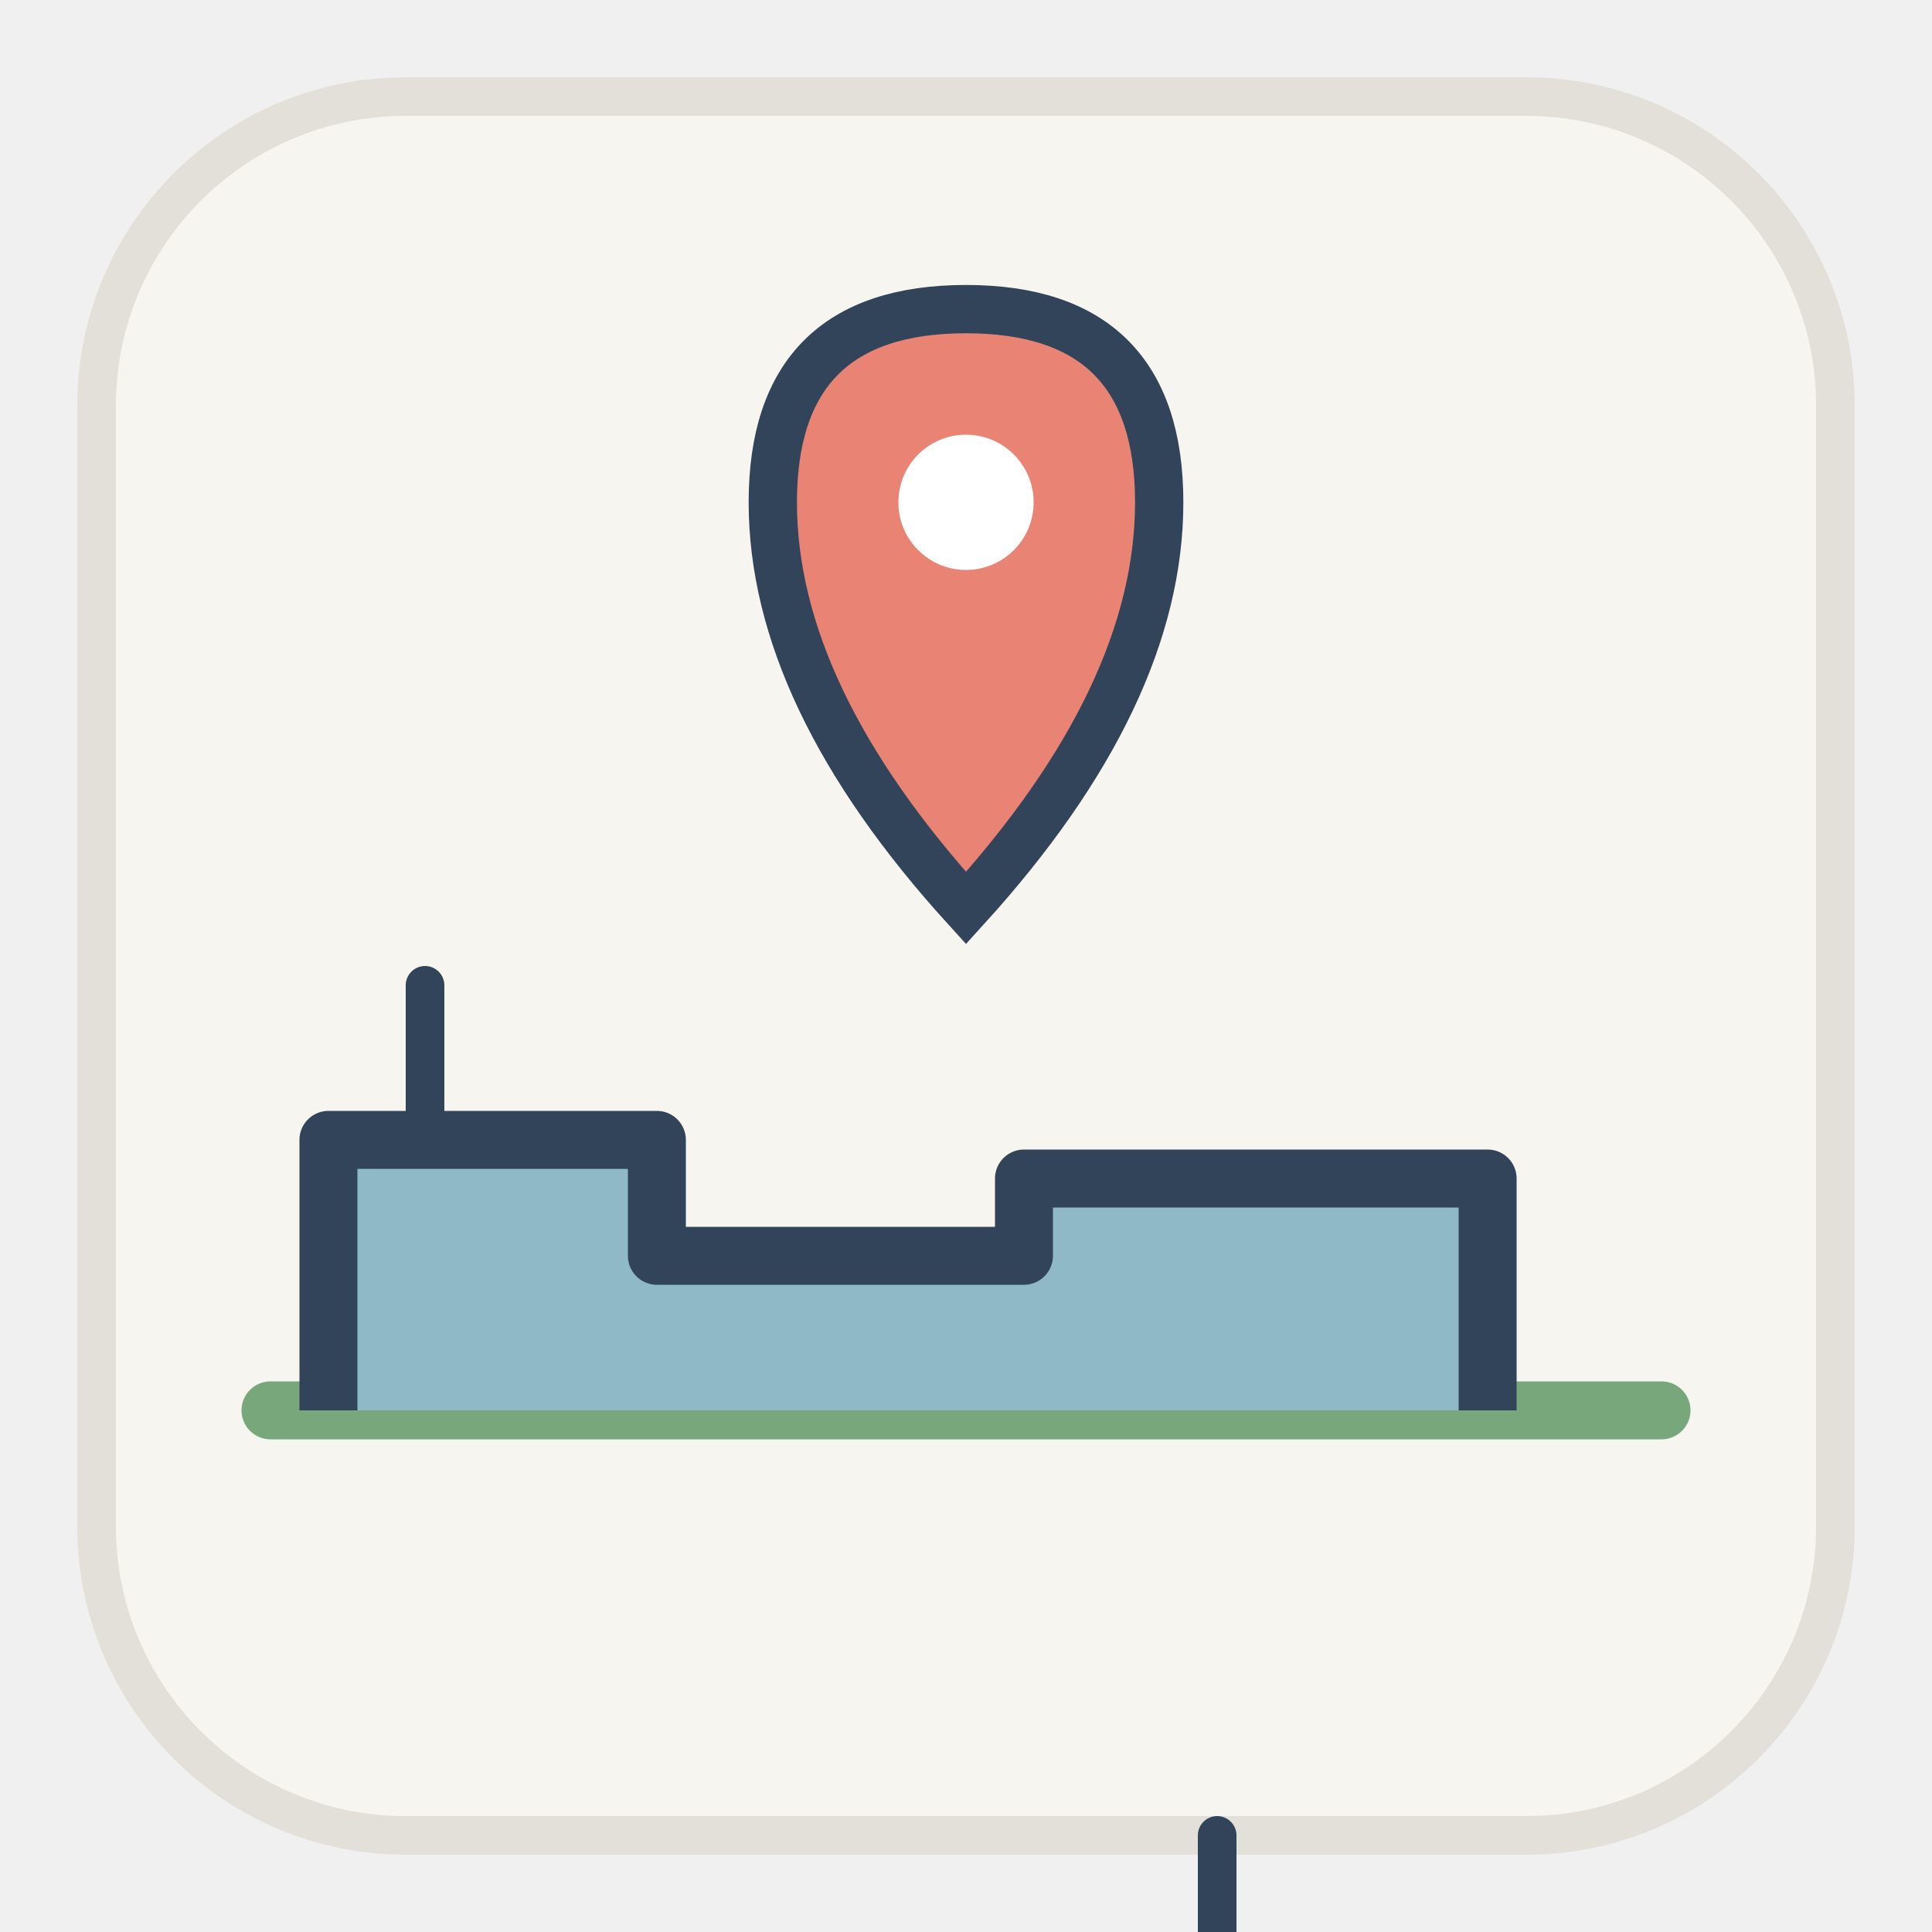
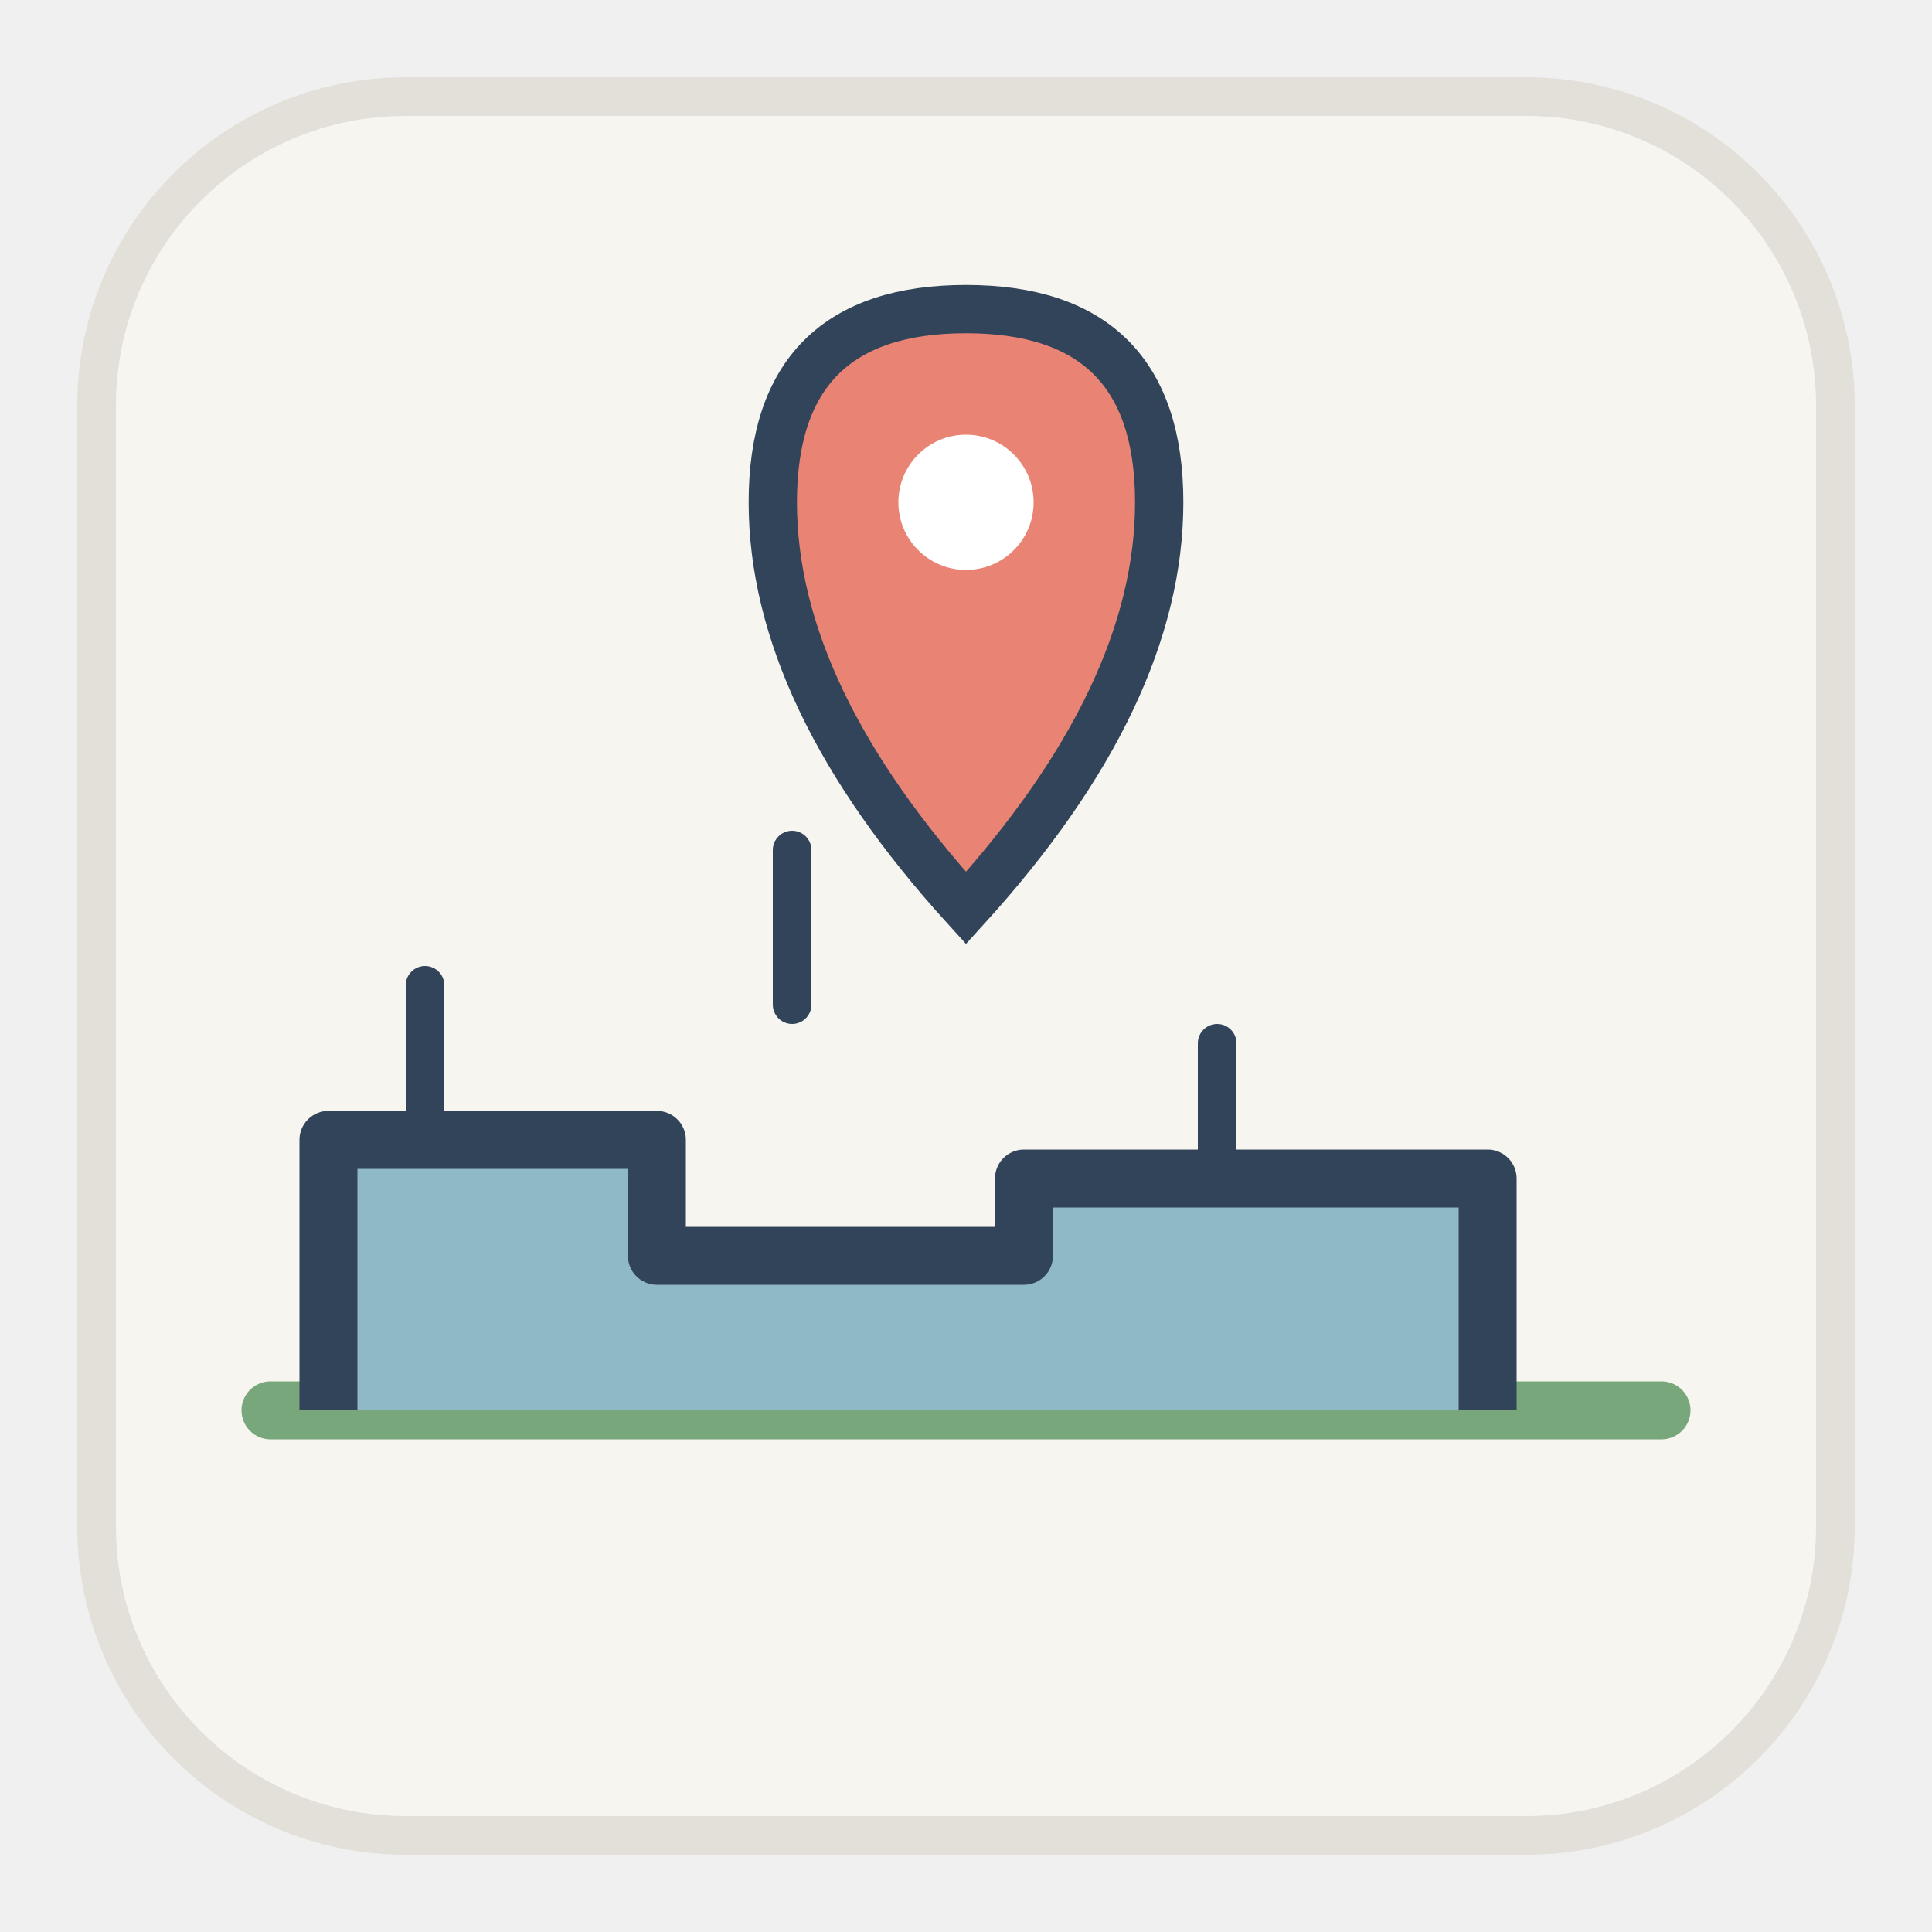
<svg xmlns="http://www.w3.org/2000/svg" viewBox="0 0 100 100">
  <rect x="5" y="5" width="90" height="90" rx="16" fill="#F7F5EF" stroke="#E2E0D8" stroke-width="2" />
  <path d="M14 73h72" stroke="#79A77C" stroke-width="3" stroke-linecap="round" />
  <path d="M17 73V59h17v6h19V61h24v12" fill="#8FB9C7" stroke="#32445A" stroke-width="3" stroke-linejoin="round" />
-   <path d="M22 58v-7m41 52v-8m63 60v-6" stroke="#32445A" stroke-width="2" stroke-linecap="round" />
+   <path d="M22 58v-7M41 52v-8M63 60v-6" stroke="#32445A" stroke-width="2" stroke-linecap="round" />
  <path d="M50 16q10 0 10 10 0 10-10 21-10-11-10-21 0-10 10-10z" fill="#E98475" stroke="#32445A" stroke-width="2.5" />
  <circle cx="50" cy="26" r="3.5" fill="#FFF" />
</svg>
